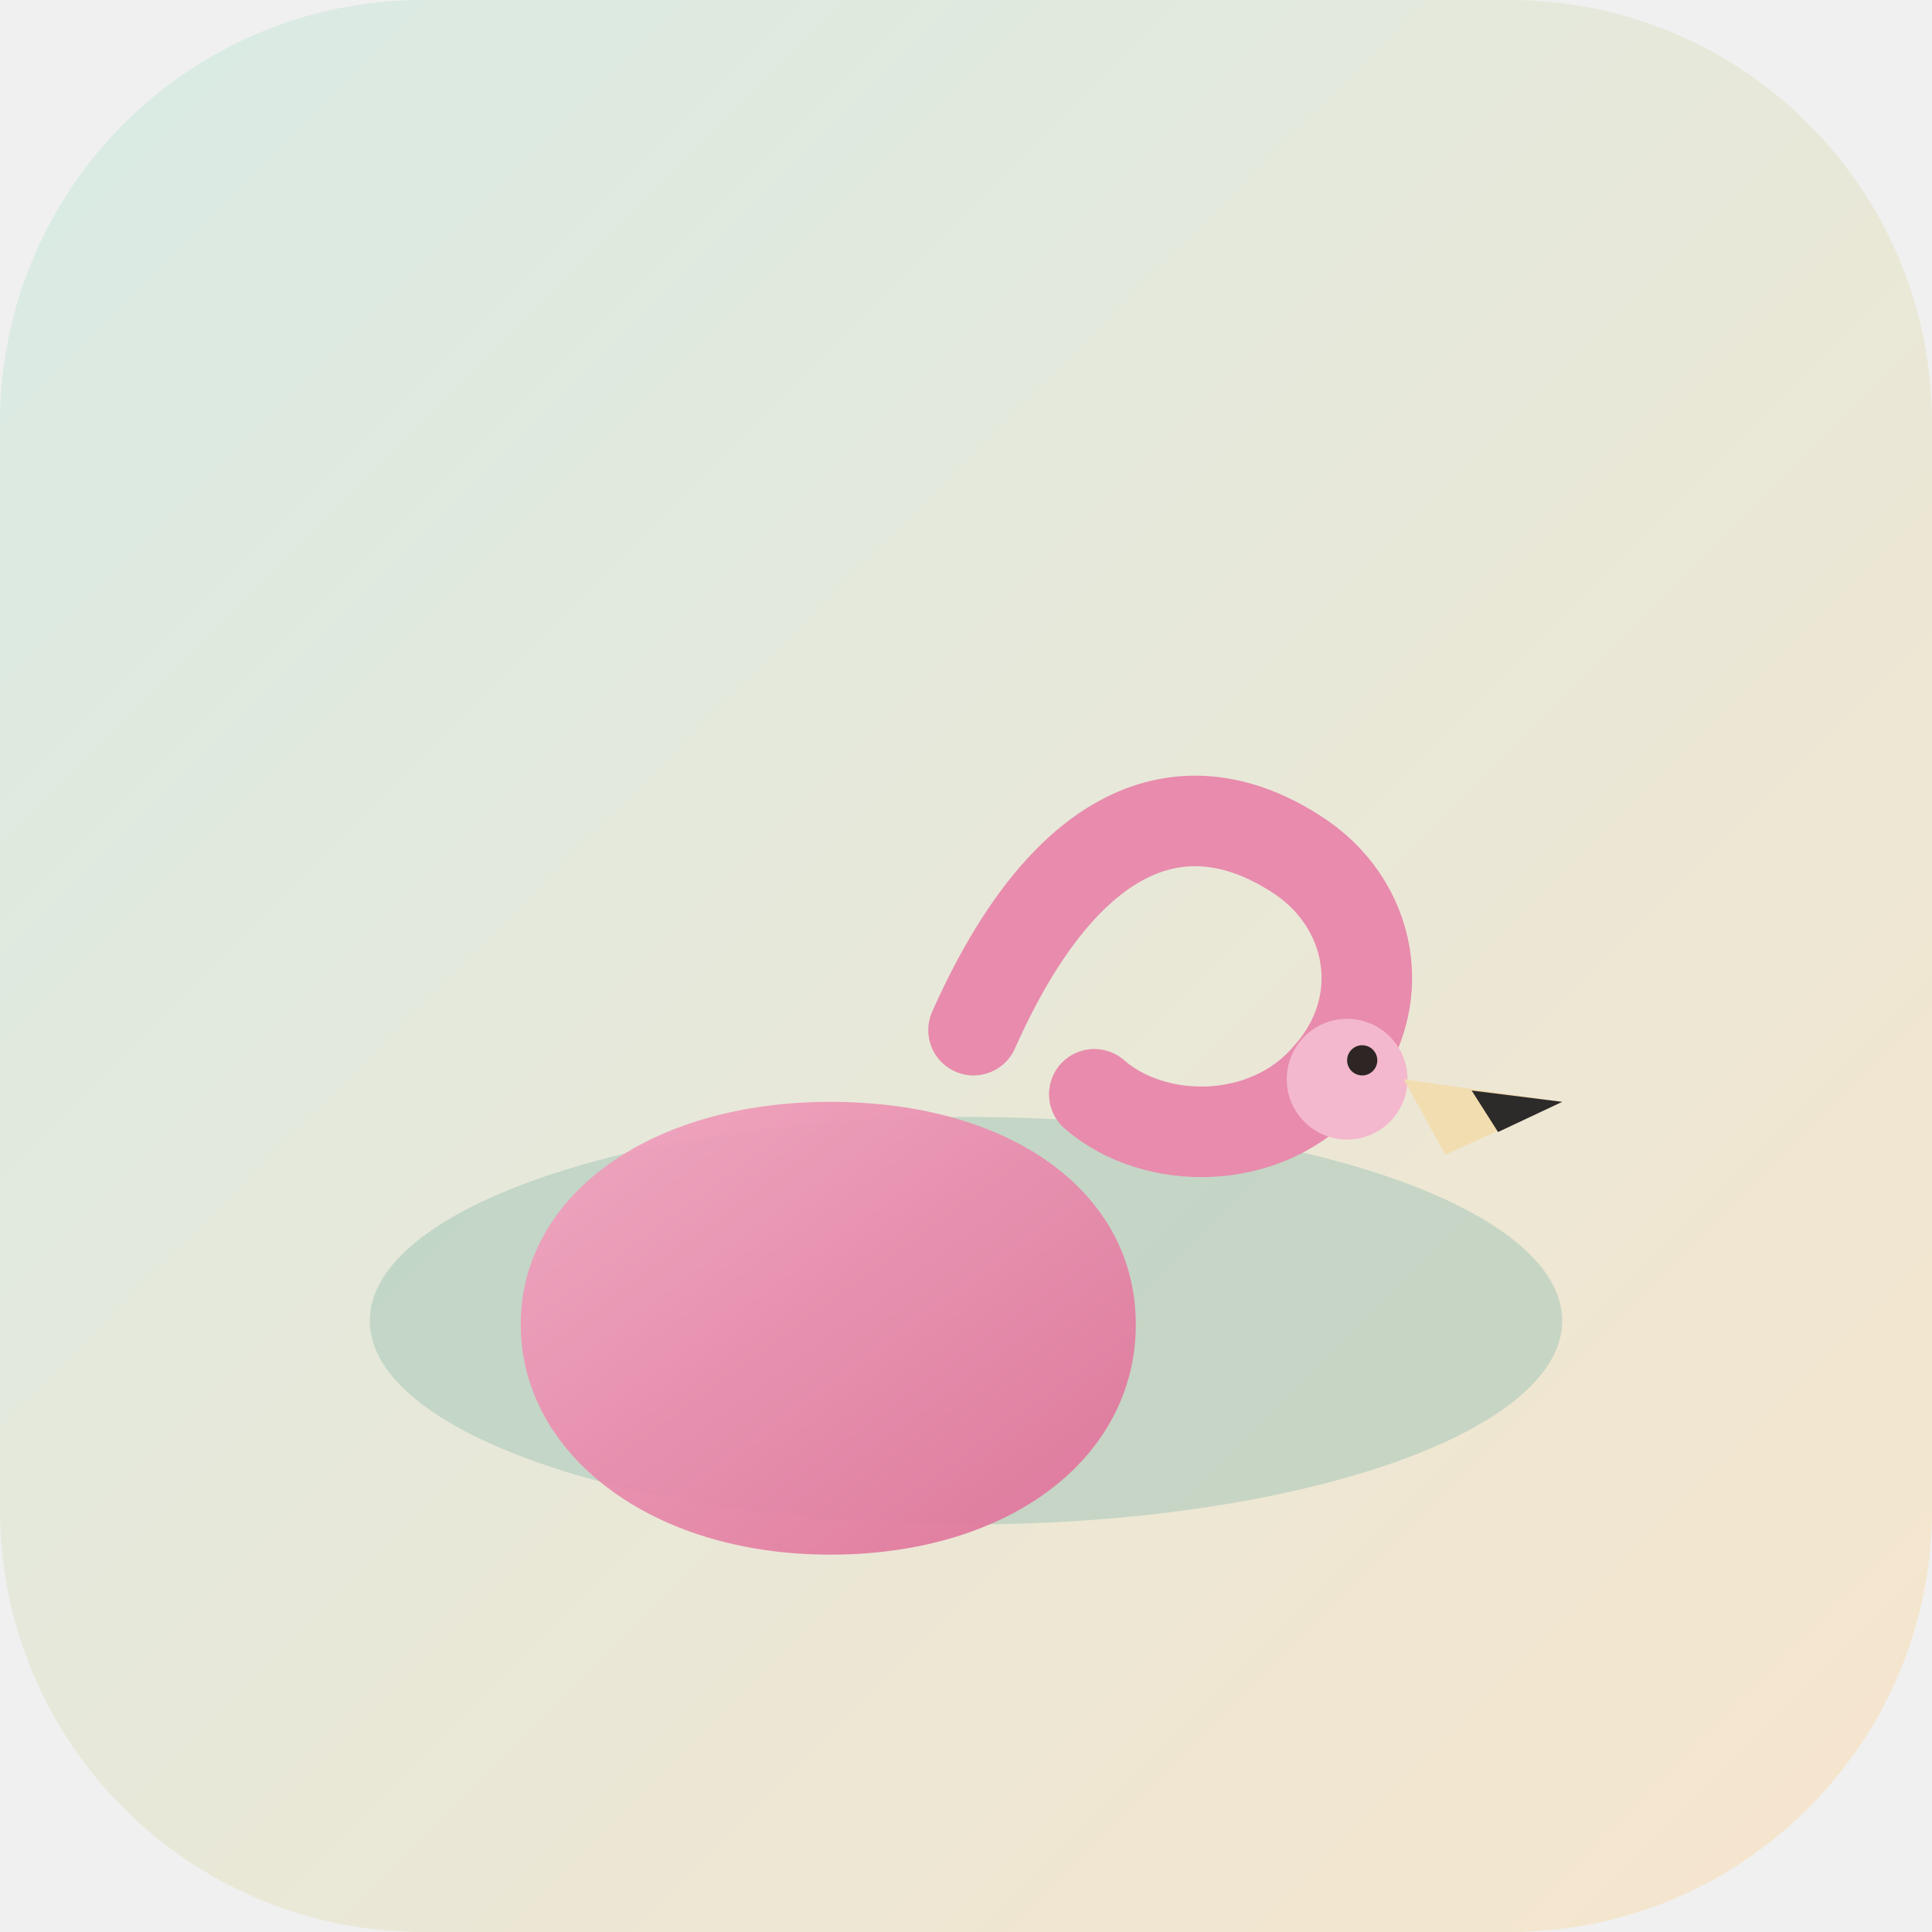
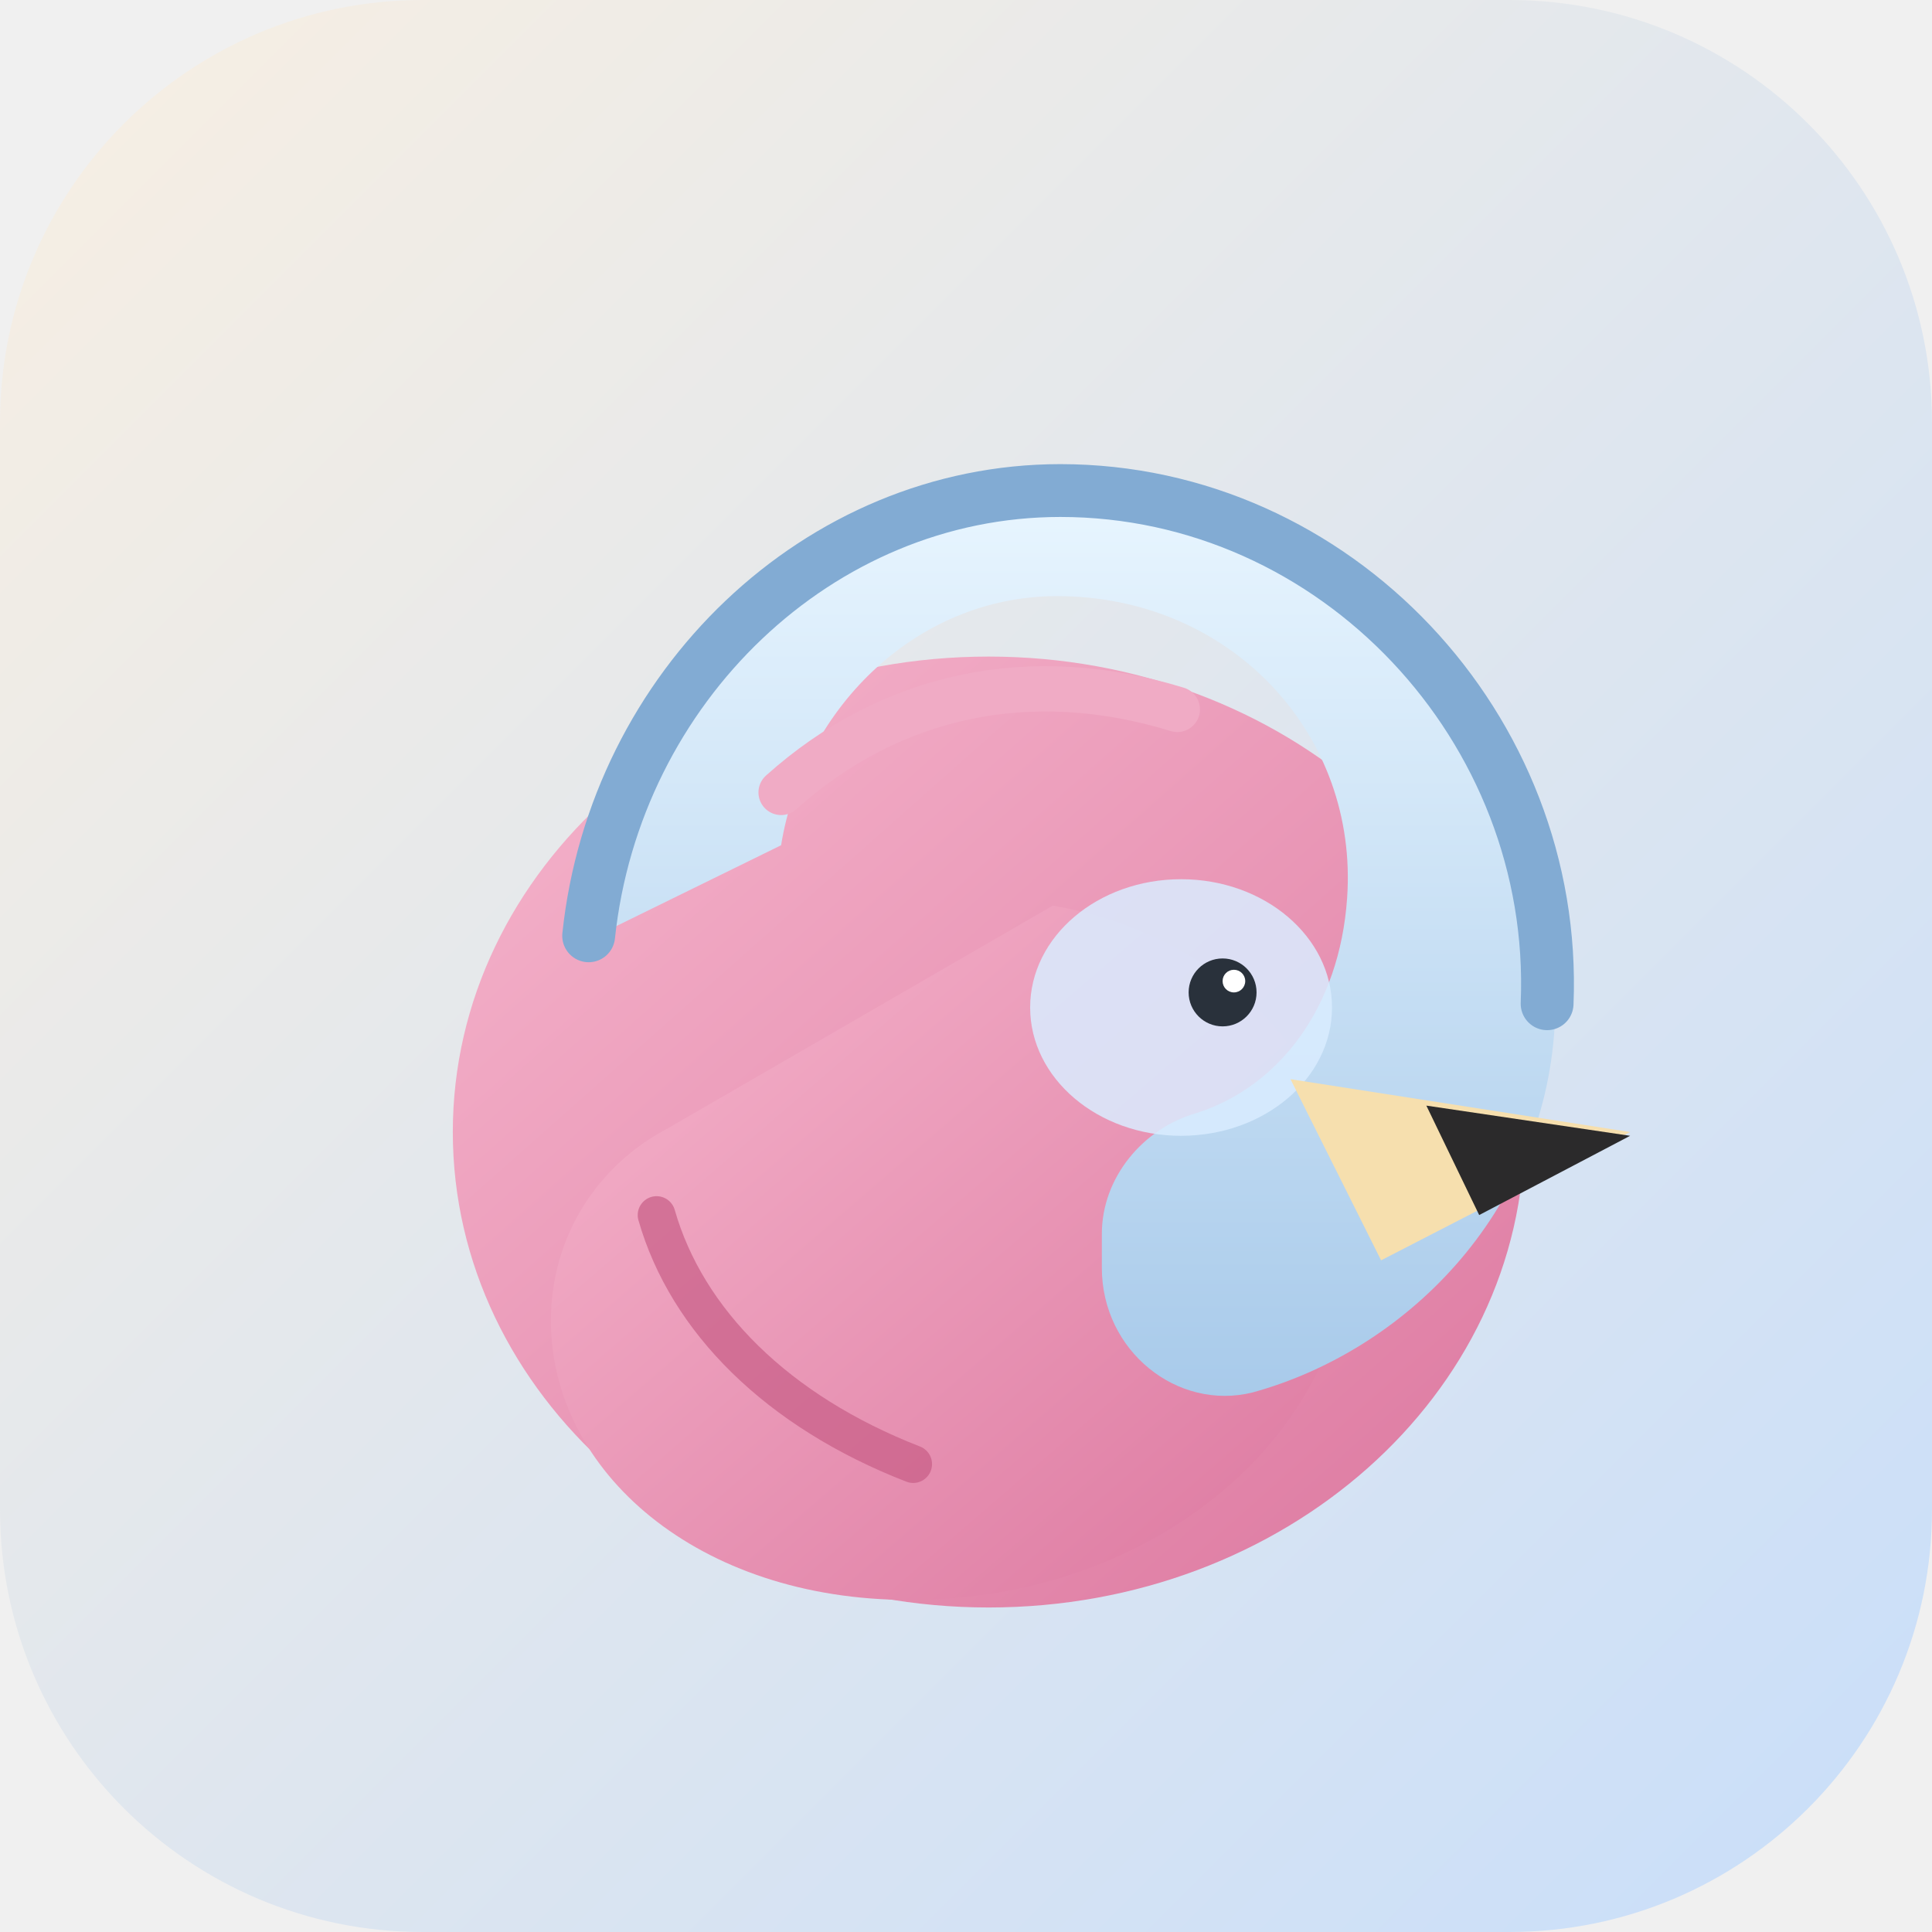
<svg xmlns="http://www.w3.org/2000/svg" viewBox="0 0 512 512">
  <defs>
-     <linearGradient id="bg" x1="0" x2="1" y1="0" y2="1">
-       <stop offset="0" stop-color="#d8ebe5" />
-       <stop offset="1" stop-color="#f7e5cc" />
+     <linearGradient id="bg" x1="0" y1="0" x2="1" y2="1">
+       <stop offset="0" stop-color="#f8efe2" />
+       <stop offset="1" stop-color="#c8defa" />
    </linearGradient>
-     <linearGradient id="bird" x1="0" x2="1" y1="0" y2="1">
-       <stop offset="0" stop-color="#f1a5c1" />
-       <stop offset="1" stop-color="#df7399" />
+     <linearGradient id="face" x1="0" y1="0" x2="1" y2="1">
+       <stop offset="0" stop-color="#f6b6cd" />
+       <stop offset="1" stop-color="#dc779f" />
+     </linearGradient>
+     <linearGradient id="helmet" x1="0" y1="0" x2="0" y2="1">
+       <stop offset="0" stop-color="#e9f6ff" />
+       <stop offset="1" stop-color="#a8caea" />
    </linearGradient>
  </defs>
  <rect width="512" height="512" rx="112" fill="url(#bg)" />
-   <ellipse cx="256" cy="350" rx="158" ry="54" fill="#9fc3b5" opacity="0.5" />
-   <path d="M220 292c48 0 81 24 81 59s-33 61-81 61-82-27-82-61 34-59 82-59z" fill="url(#bird)" opacity="0.95" />
-   <path d="M258 273c24-54 55-66 85-47 21 13 26 40 9 59-16 19-46 19-62 5" fill="none" stroke="#e88bad" stroke-width="24" stroke-linecap="round" />
-   <circle cx="357" cy="286" r="16" fill="#f3b8cd" />
-   <circle cx="361" cy="281" r="4" fill="#2d2624" />
-   <path d="M372 286l42 6-31 14z" fill="#f2ddb0" />
-   <path d="M390 289l24 3-17 8z" fill="#2d2a2a" />
+   <ellipse cx="262" cy="300" rx="142" ry="126" fill="url(#face)" />
+   <path d="M177 299c-19 10-31 29-31 51 0 40 39 74 95 74 65 0 117-44 117-98 0-43-33-78-79-86" fill="url(#face)" />
+   <path d="M154 250c6-68 60-122 127-122 75 0 136 67 131 144-3 50-40 86-80 97-20 5-40-11-40-33v-9c0-15 11-28 25-32 22-7 38-28 40-57 3-43-30-79-75-80-38-1-69 29-75 66" fill="url(#helmet)" />
+   <path d="M156 248c7-66 61-118 125-118 73 0 132 63 129 136" fill="none" stroke="#82abd3" stroke-width="14" stroke-linecap="round" />
+   <ellipse cx="313" cy="267" rx="40" ry="34" fill="#d9ecff" opacity="0.85" />
+   <ellipse cx="324" cy="263" rx="9" ry="9" fill="#29313b" />
+   <circle cx="327" cy="260" r="3" fill="#fff" />
+   <path d="M342 286l90 14-66 34z" fill="#f6dfae" />
+   <path d="M378 293l54 8-40 21z" fill="#2b2a2b" />
+   <path d="M207 210c29-26 66-34 105-22" fill="none" stroke="#f0abc5" stroke-width="12" stroke-linecap="round" />
+   <path d="M174 322c8 28 32 52 68 66" fill="none" stroke="#c75d86" stroke-width="10" stroke-linecap="round" opacity="0.7" />
</svg>
